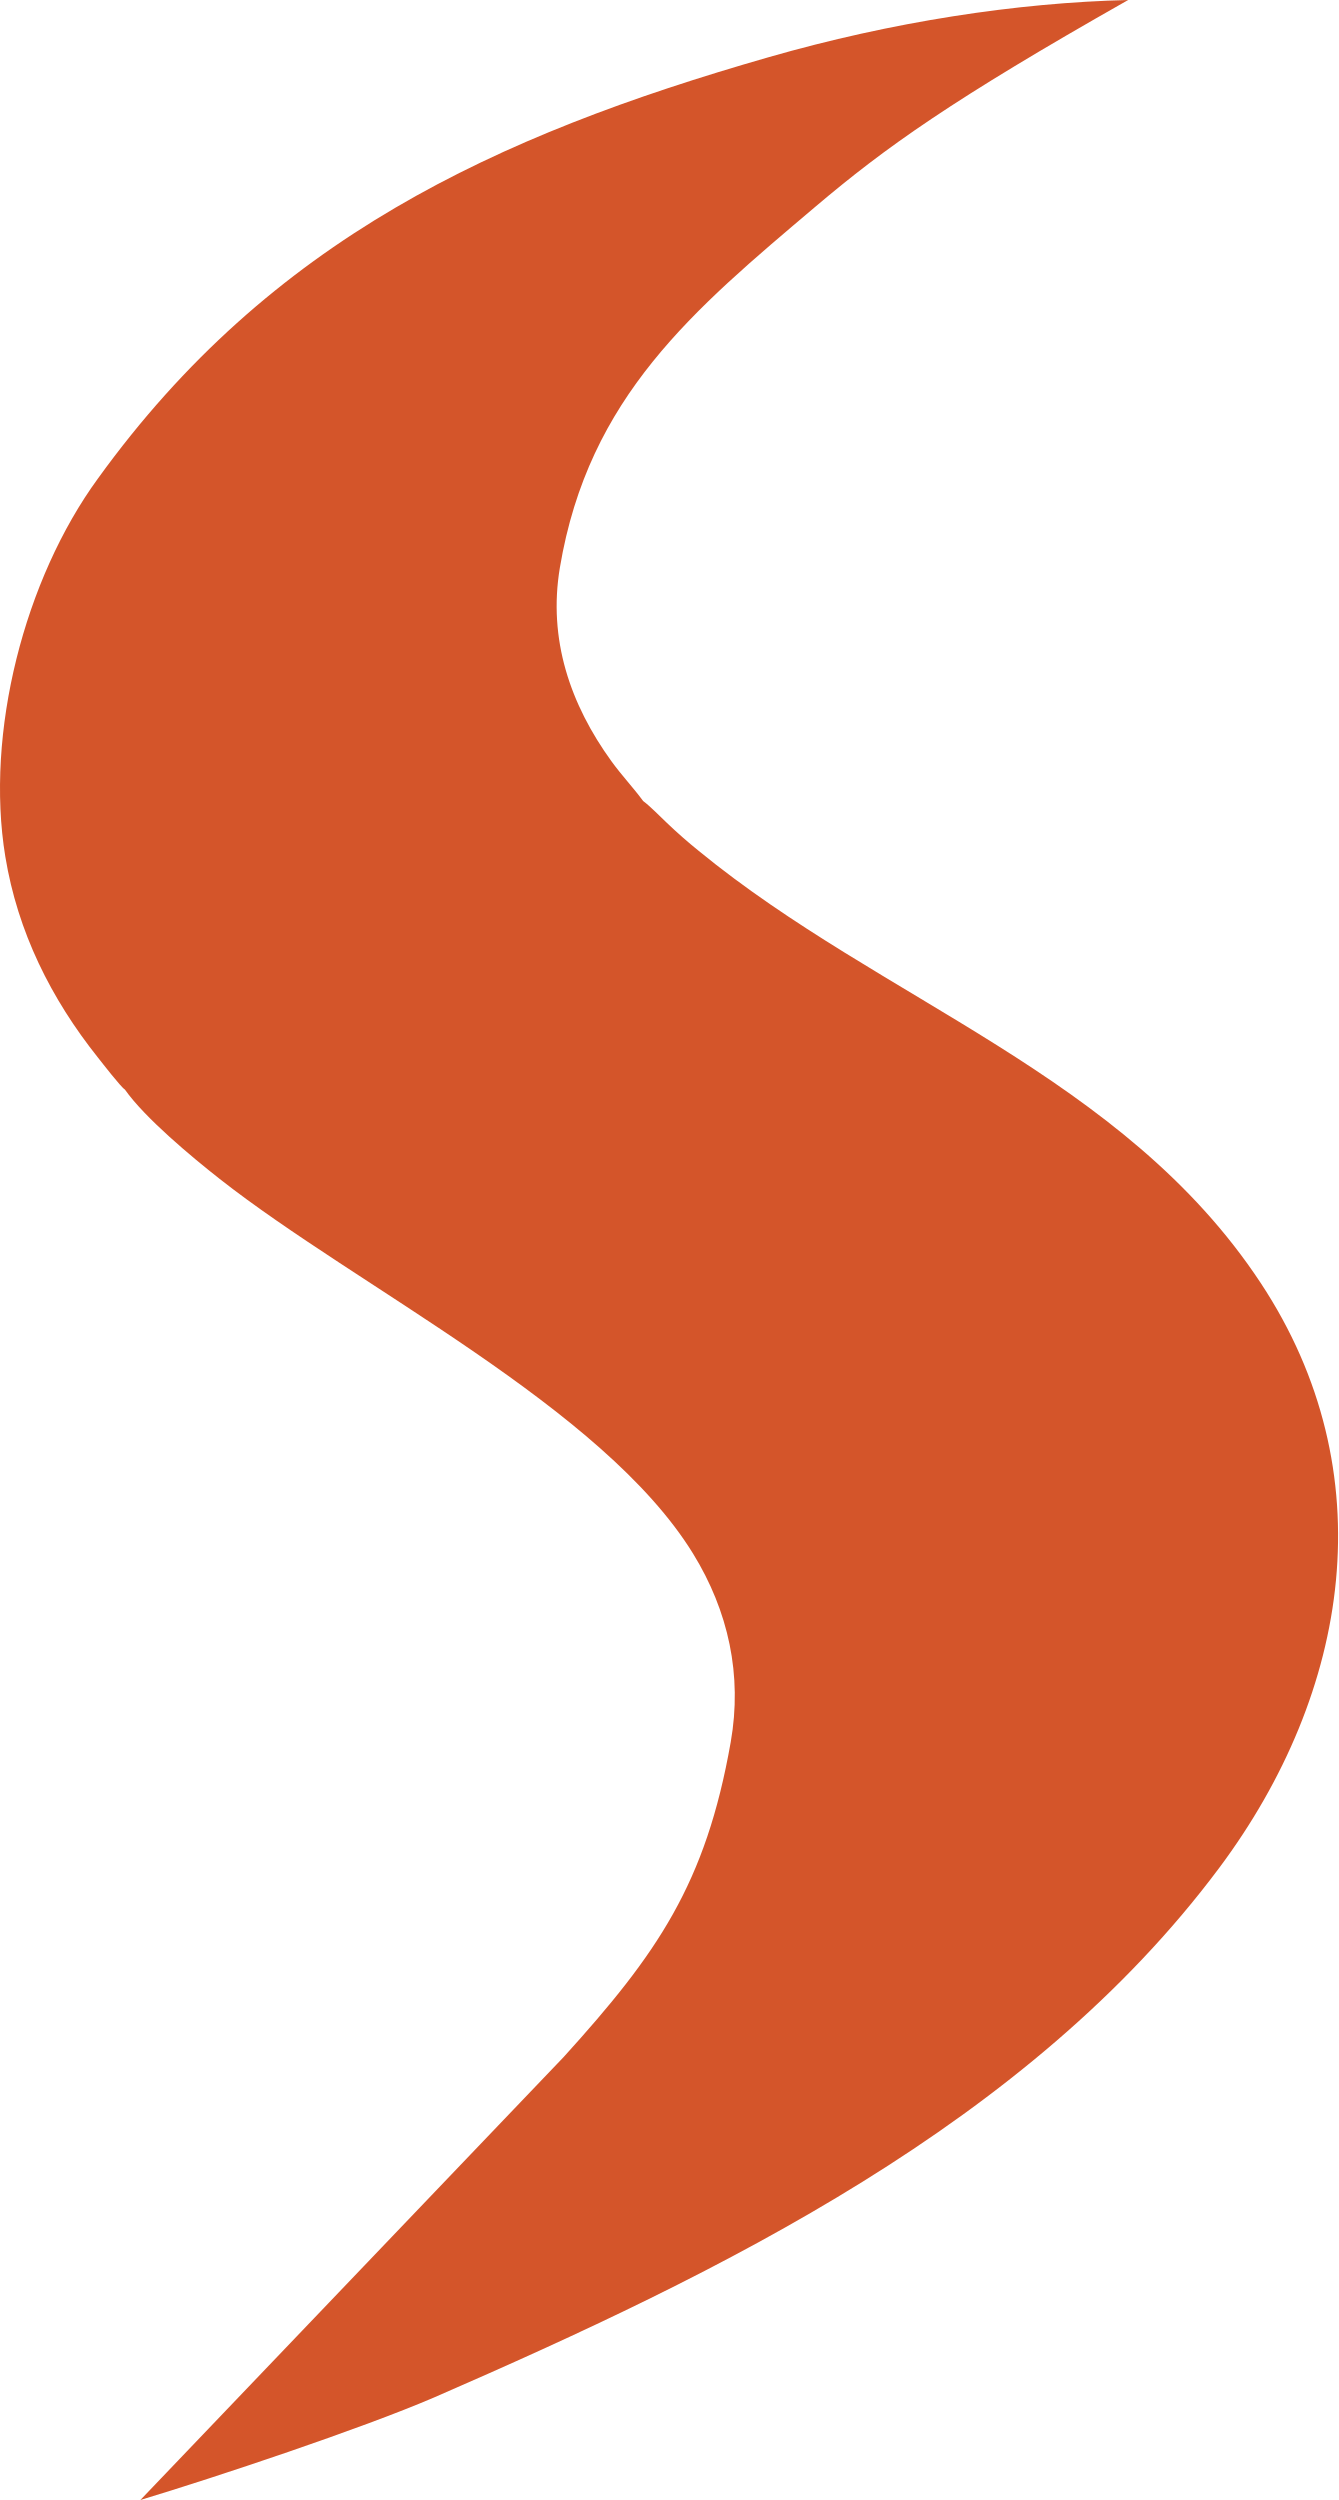
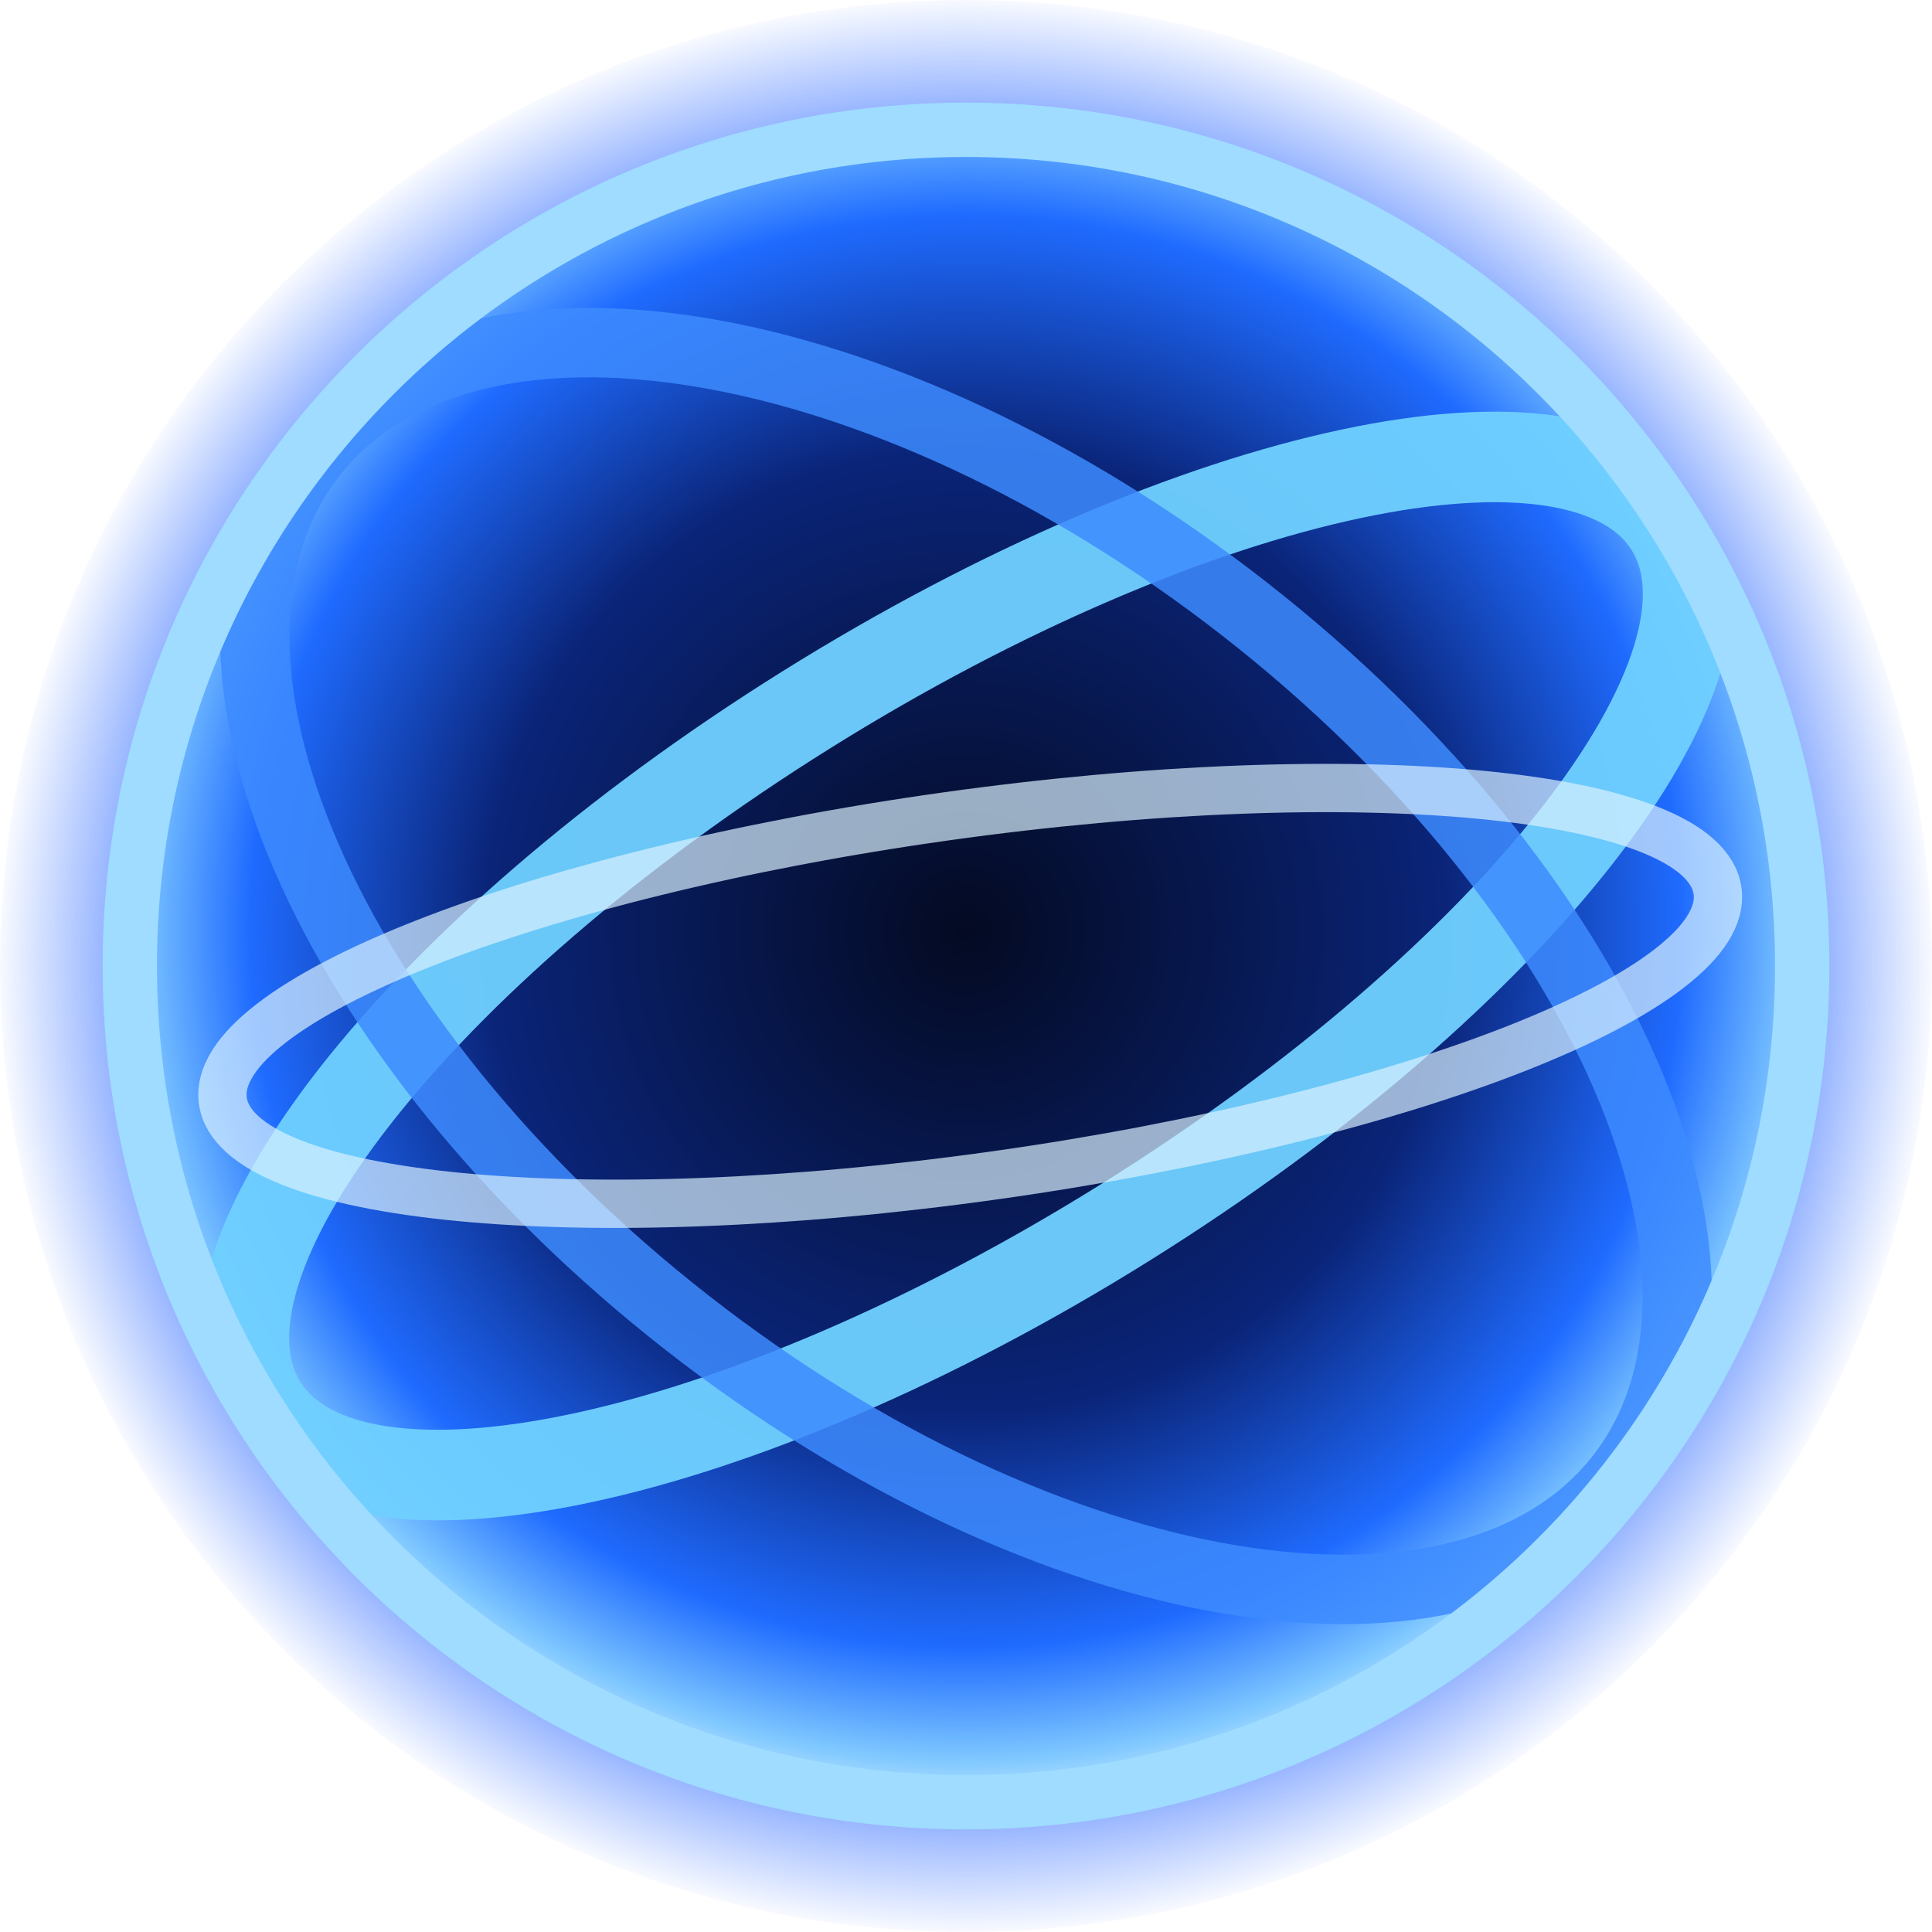
- <svg xmlns="http://www.w3.org/2000/svg" viewBox="0 0 508.19 949.46">
-   <path fill="#d4552a" d="M53.31,949.46c28.59-8.64,83.84-27.02,111.66-38.99,108.65-47.3,225.68-104.01,298.11-201.13,49.81-66.79,63.08-150.29,15.75-222.03-52.22-79.16-143.74-106.98-213.45-164.15-4.22-3.4-8.28-6.97-12.19-10.72-2.49-2.35-6.42-6.39-8.93-8.22-3.83-5.2-8.1-9.67-11.98-15.02-15.76-21.74-24.19-46.48-19.65-73.61,10.88-65.03,50.91-98.01,96.99-137.04,26.64-22.56,51.76-40.53,118.84-78.55-42.3,1.01-89.68,8.27-136.49,21.71C187.67,51.64,102.6,91.19,37.25,181.66,9.26,219.98-5.7,278.32,2.02,325.34c4.69,28.53,17.32,53.91,35.24,76.39,1.24,1.56,8.74,11.25,10.17,12.06,7.55,10.75,25.46,25.66,36.01,33.95,52.63,41.37,145.45,86.6,179.75,142.26,13.47,21.87,18.79,46.23,14.33,71.6-9.48,53.93-27.87,80.34-63.4,119.57" />
+ <svg xmlns="http://www.w3.org/2000/svg" viewBox="0 0 64 64">
+   <defs>
+     <radialGradient id="body" cx="50%" cy="48%" r="50%">
+       <stop offset="0" stop-color="#040a22" />
+       <stop offset=".55" stop-color="#0a2478" />
+       <stop offset=".82" stop-color="#1f6bff" />
+       <stop offset=".95" stop-color="#7fc8ff" />
+       <stop offset="1" stop-color="#bfe6ff" />
+     </radialGradient>
+     <radialGradient id="halo" cx="50%" cy="50%" r="50%">
+       <stop offset=".86" stop-color="#2f6bff" stop-opacity=".6" />
+       <stop offset="1" stop-color="#2f6bff" stop-opacity="0" />
+     </radialGradient>
+     <clipPath id="clip">
+       <circle cx="32" cy="32" r="28.5" />
+     </clipPath>
+   </defs>
+   <circle cx="32" cy="32" r="32" fill="url(#halo)" />
+   <circle cx="32" cy="32" r="28.5" fill="url(#body)" />
+   <g clip-path="url(#clip)" fill="none" stroke-linecap="round">
+     <ellipse cx="32" cy="32" rx="27.5" ry="10" transform="rotate(-32 32 32)" stroke="#6fd0ff" stroke-width="3" opacity=".95" />
+     <ellipse cx="32" cy="32" rx="27.5" ry="15" transform="rotate(38 32 32)" stroke="#3d8bff" stroke-width="2.3" opacity=".85" />
+     <ellipse cx="32" cy="33" rx="25" ry="6" transform="rotate(-8 32 32)" stroke="#d9f1ff" stroke-width="1.6" opacity=".7" />
+   </g>
+   <circle cx="32" cy="32" r="27.7" fill="none" stroke="#9fdcff" stroke-width="1.8" />
</svg>
